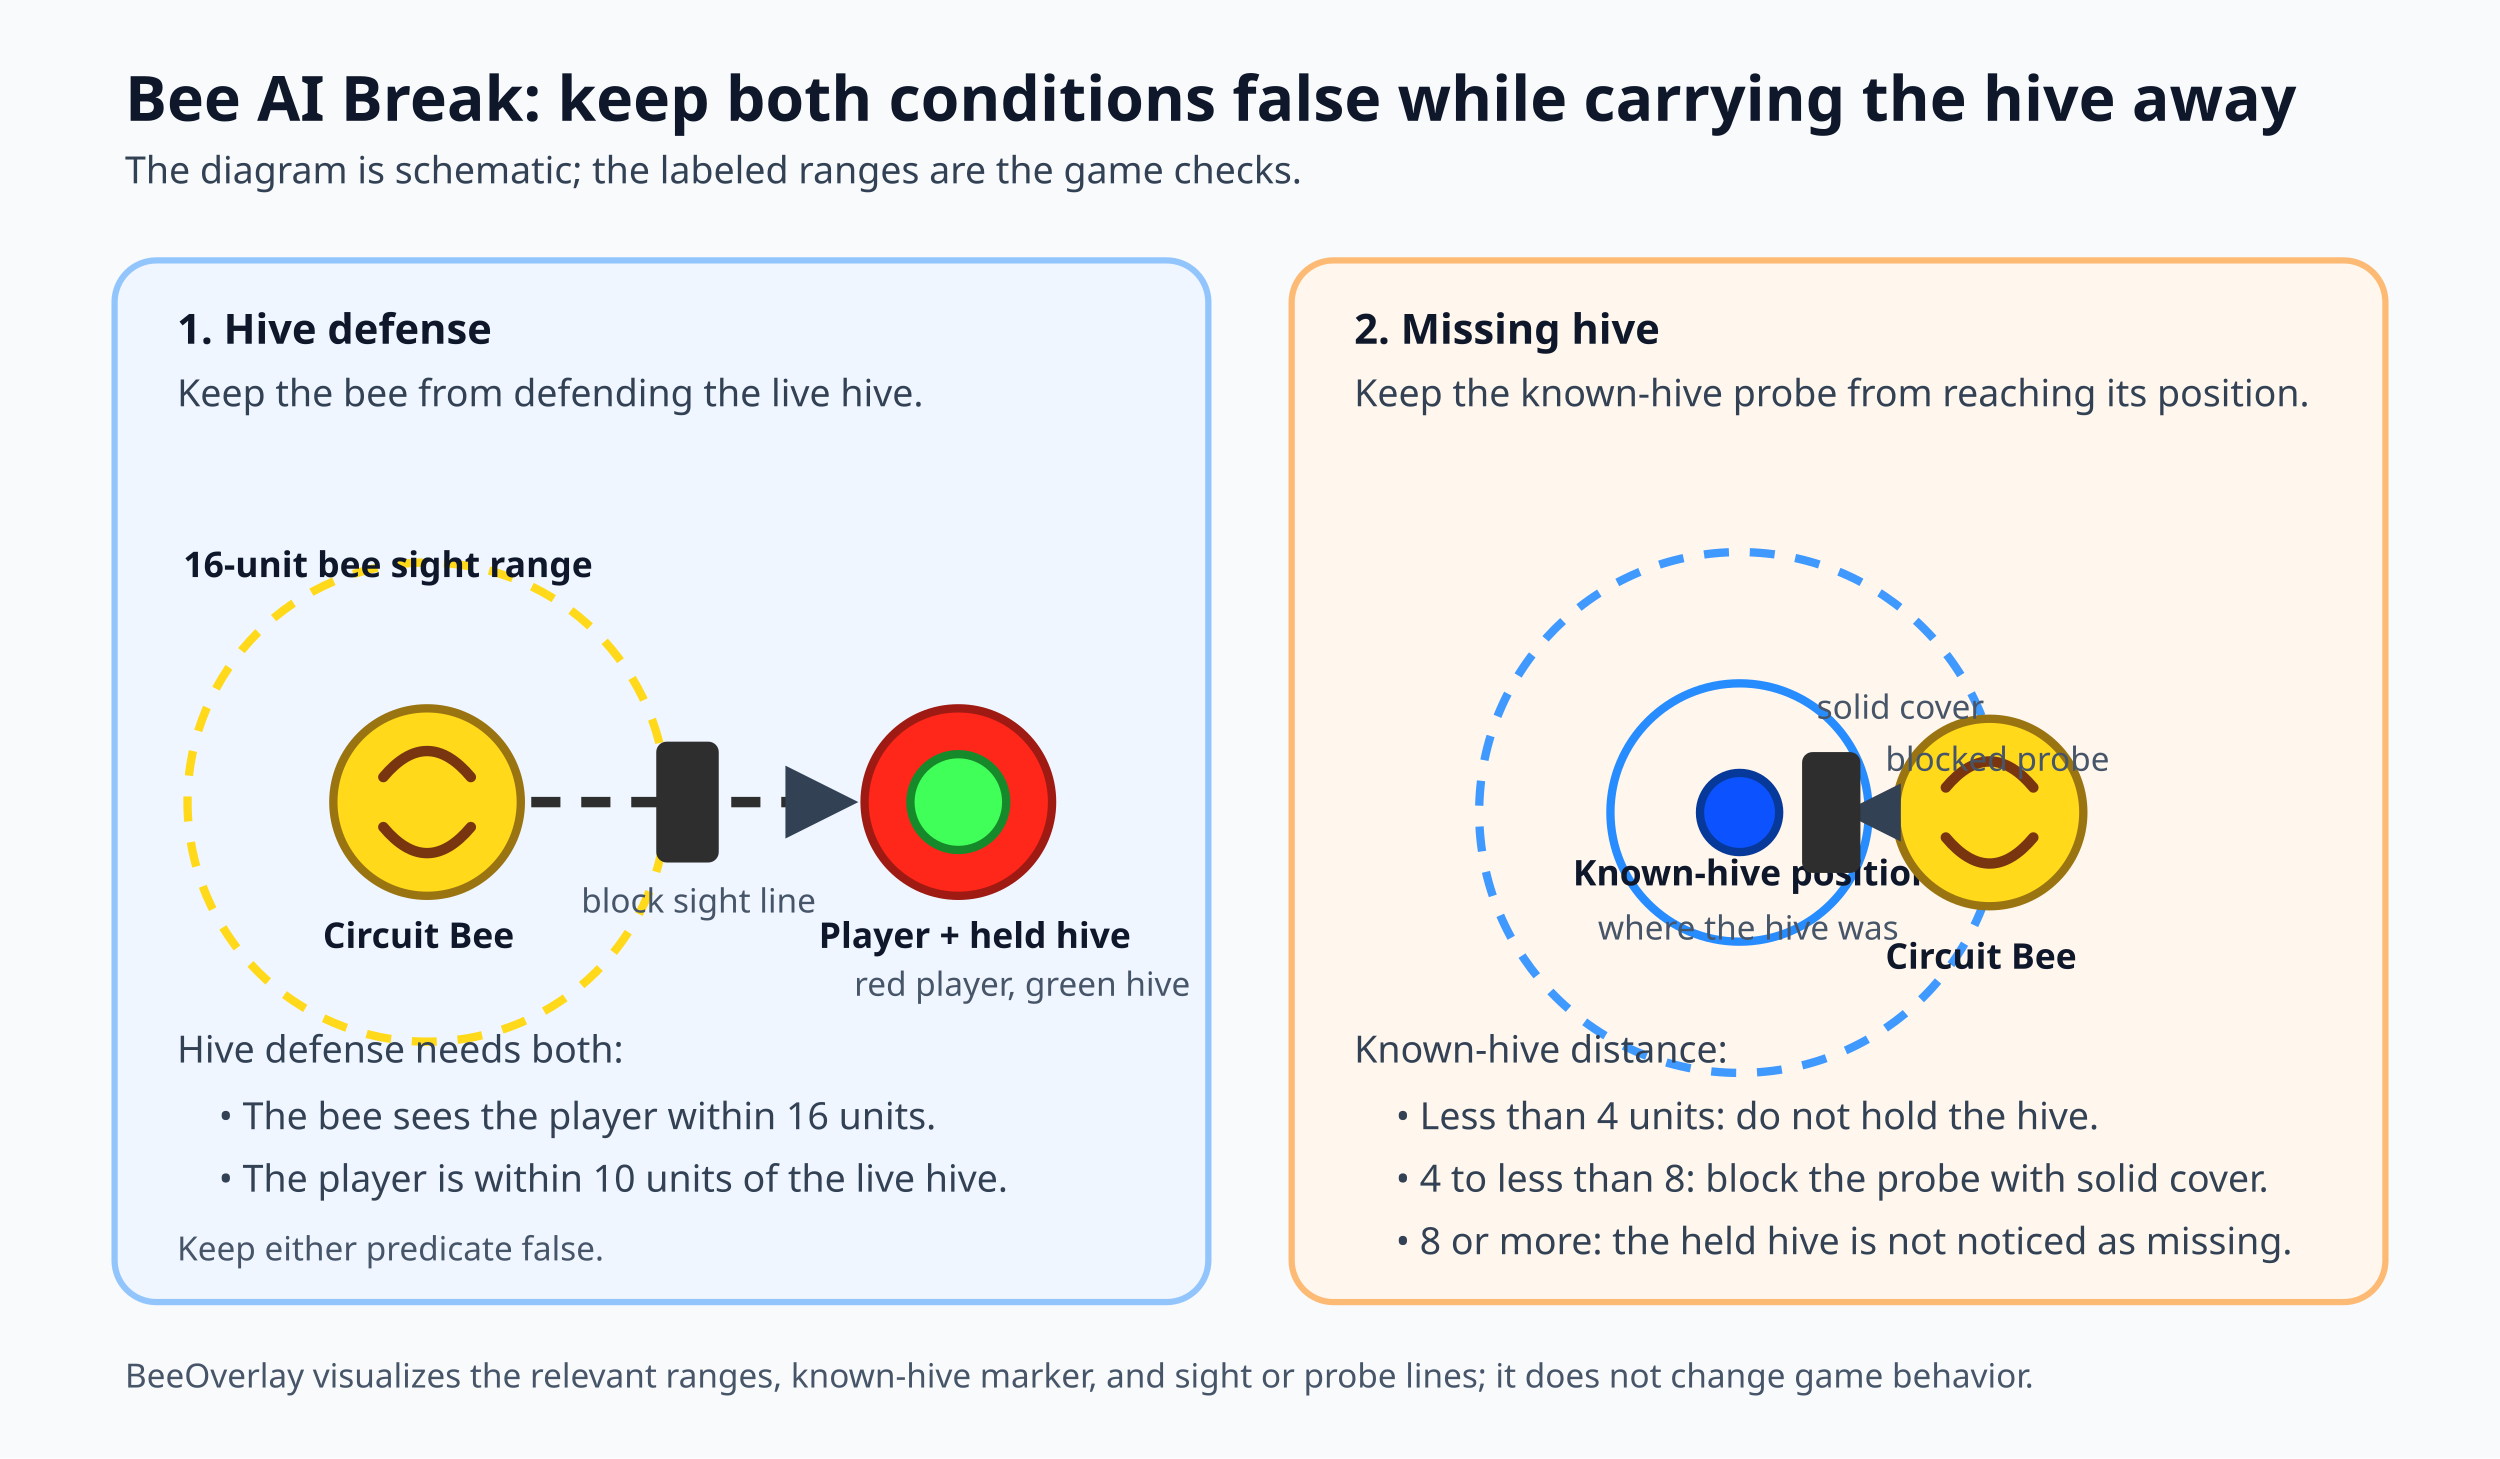
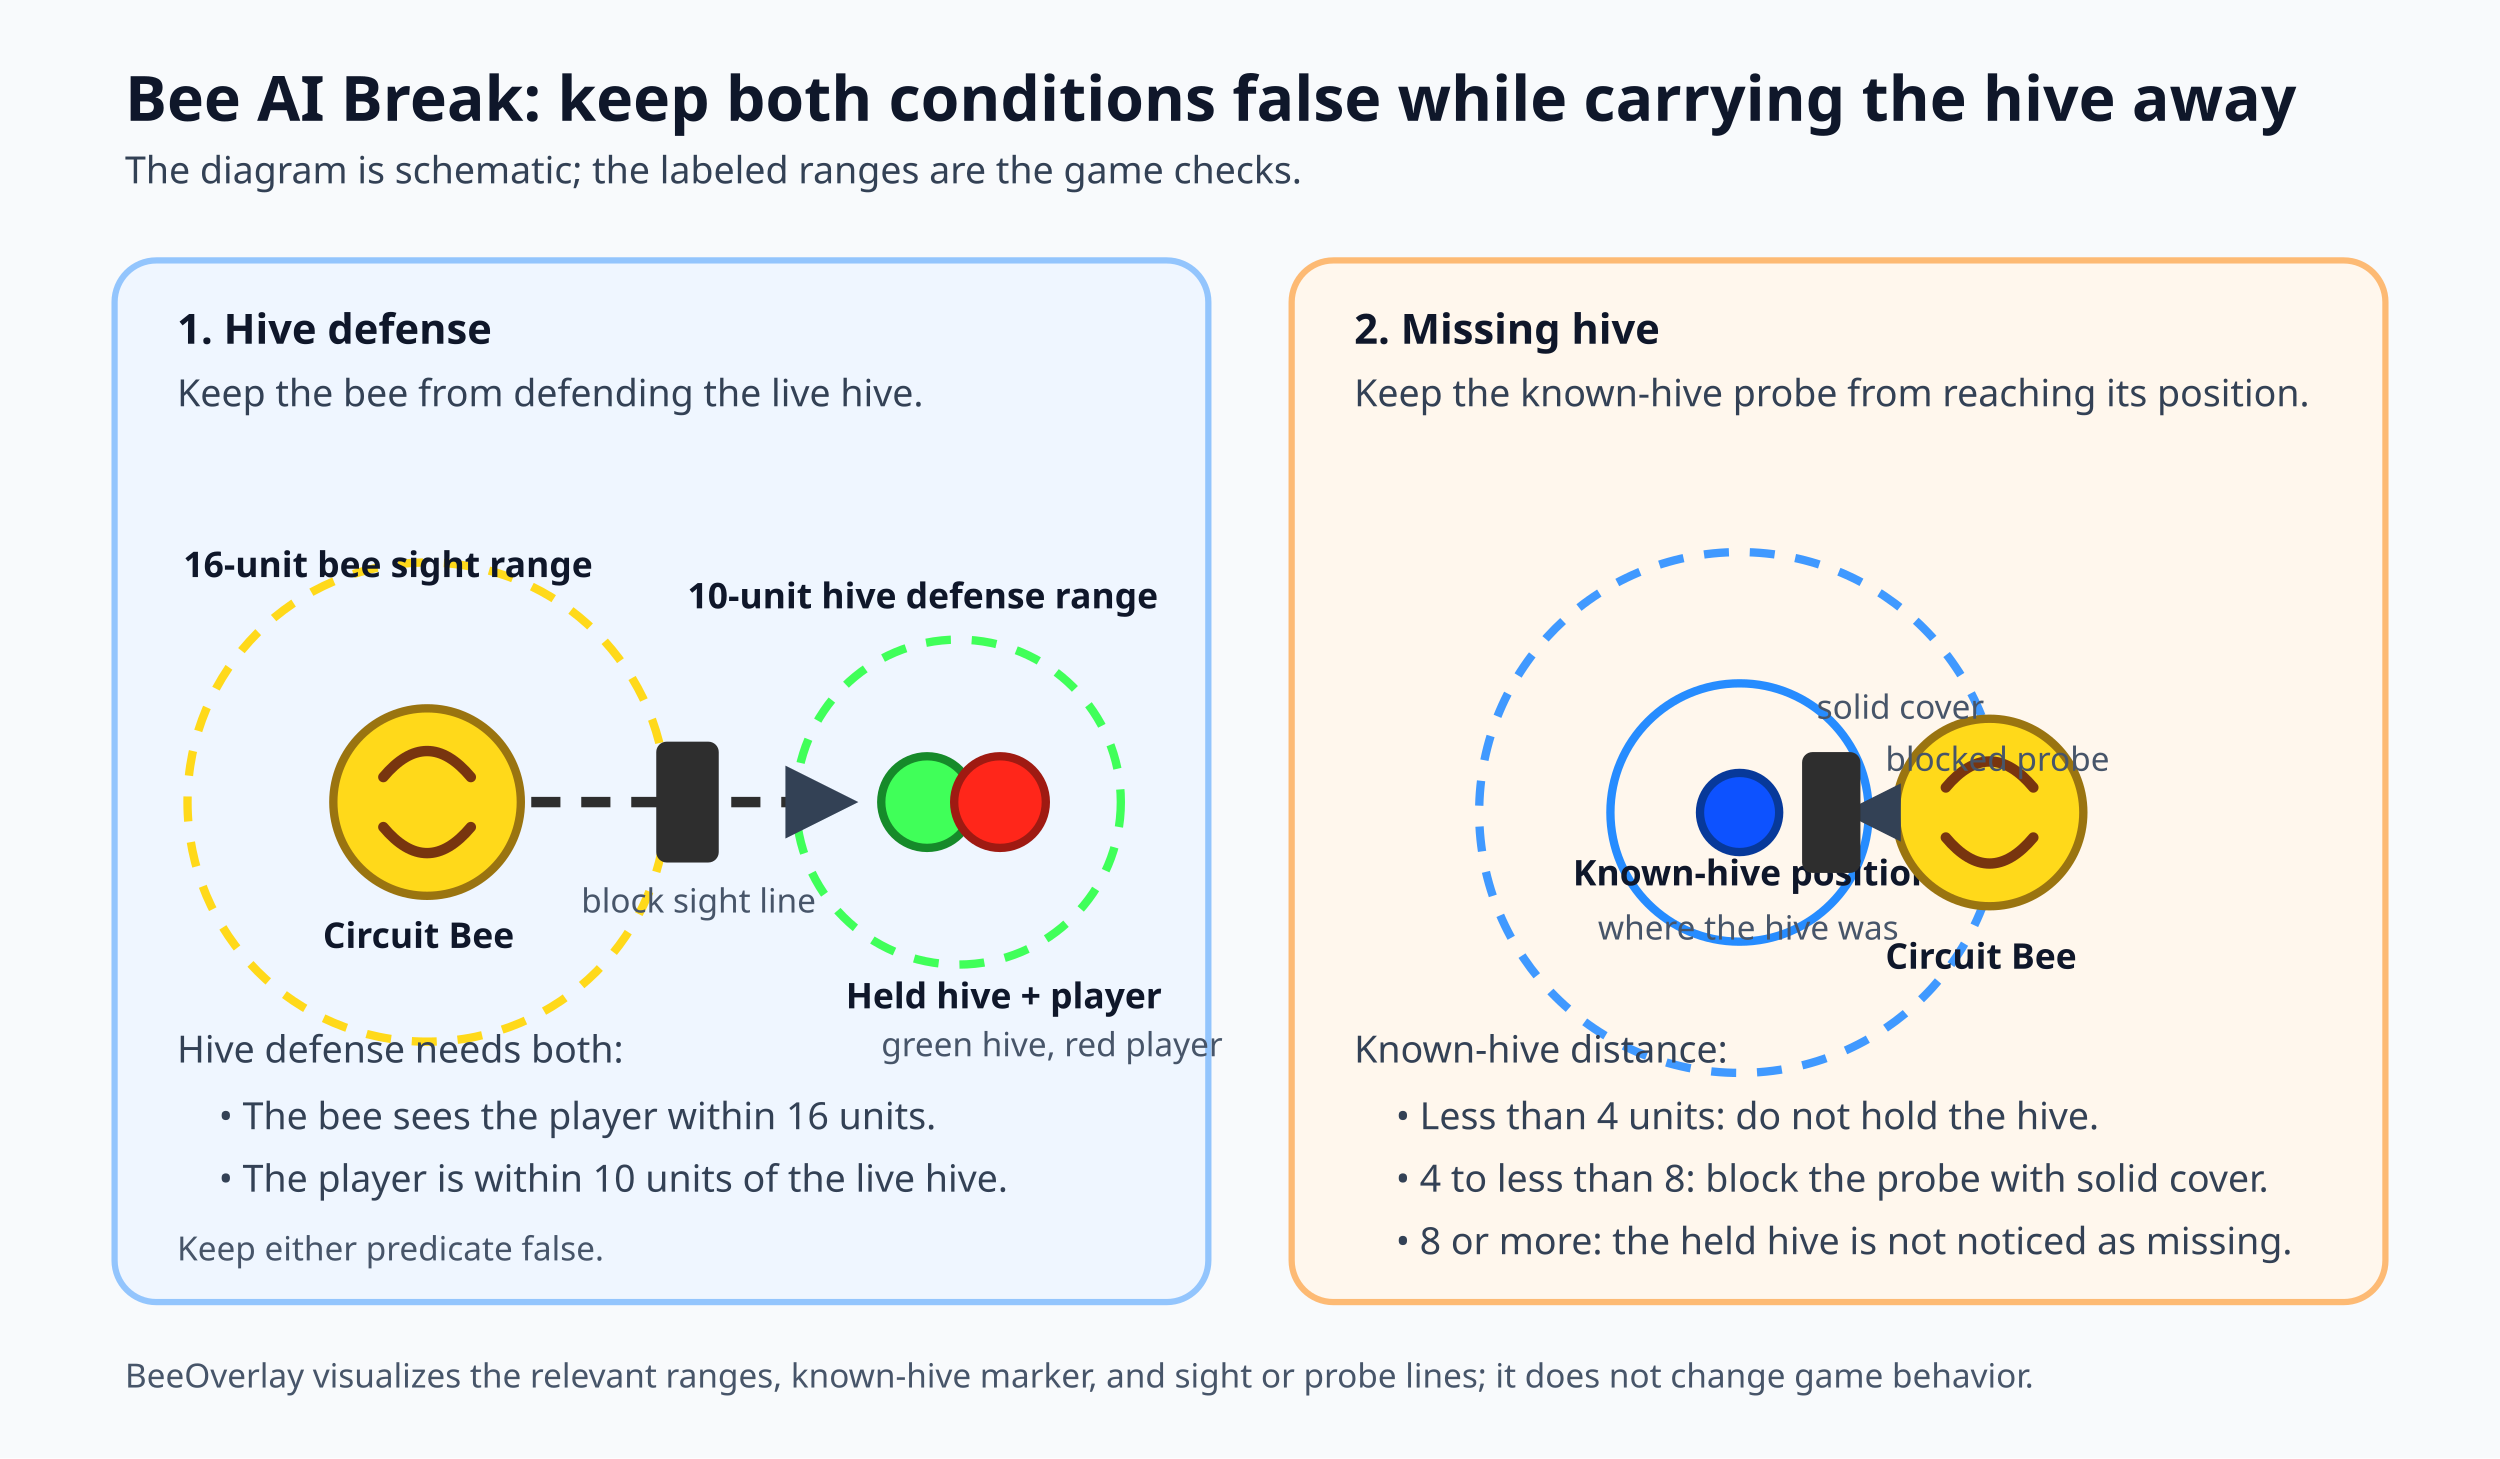
<svg xmlns="http://www.w3.org/2000/svg" width="1200" height="700" viewBox="0 0 1200 700" role="img" aria-labelledby="title desc">
  <defs>
    <marker id="arrow" viewBox="0 0 10 10" refX="8" refY="5" markerWidth="7" markerHeight="7" orient="auto-start-reverse">
      <path d="M 0 0 L 10 5 L 0 10 z" fill="#334155" />
    </marker>
    <style>
      .heading { font: 700 30px sans-serif; fill: #0f172a; }
      .subheading { font: 700 20px sans-serif; fill: #0f172a; }
      .body { font: 18px sans-serif; fill: #334155; }
      .small { font: 16px sans-serif; fill: #475569; }
      .label { font: 700 17px sans-serif; fill: #0f172a; }
    </style>
  </defs>
  <rect width="1200" height="700" fill="#f8fafc" />
  <text x="60" y="58" class="heading">Bee AI Break: keep both conditions false while carrying the hive away</text>
  <text x="60" y="88" class="body">The diagram is schematic; the labeled ranges are the game checks.</text>
  <rect x="55" y="125" width="525" height="500" rx="20" fill="#eff6ff" stroke="#93c5fd" stroke-width="3" />
  <text x="85" y="165" class="subheading">1. Hive defense</text>
  <text x="85" y="195" class="body">Keep the bee from defending the live hive.</text>
  <circle cx="205" cy="385" r="115" fill="none" stroke="#FFD91A" stroke-width="4" stroke-dasharray="12 10" />
  <text x="88" y="277" class="label">16-unit bee sight range</text>
  <circle cx="205" cy="385" r="45" fill="#FFD91A" stroke="#9A7410" stroke-width="4" />
  <path d="M 184 373 q 21 -25 42 0 M 184 397 q 21 25 42 0" fill="none" stroke="#78350f" stroke-width="5" stroke-linecap="round" />
  <text x="155" y="455" class="label">Circuit Bee</text>
-   <circle cx="460" cy="385" r="45" fill="#FF261A" stroke="#9F1A12" stroke-width="4" />
-   <circle cx="460" cy="385" r="23" fill="#40FF59" stroke="#168A2A" stroke-width="4" />
-   <text x="393" y="455" class="label">Player + held hive</text>
-   <text x="410" y="478" class="small">red player, green hive</text>
+   <circle cx="460" cy="385" r="78" fill="none" stroke="#40FF59" stroke-width="4" stroke-dasharray="12 10" />
+   <text x="330" y="292" class="label">10-unit hive defense range</text>
+   <circle cx="445" cy="385" r="22" fill="#40FF59" stroke="#168A2A" stroke-width="4" />
+   <circle cx="480" cy="385" r="22" fill="#FF261A" stroke="#9F1A12" stroke-width="4" />
+   <text x="406" y="484" class="label">Held hive + player</text>
+   <text x="423" y="507" class="small">green hive, red player</text>
  <path d="M 255 385 H 405" fill="none" stroke="#2E2E2E" stroke-width="5" stroke-dasharray="14 10" marker-end="url(#arrow)" />
  <rect x="315" y="356" width="30" height="58" rx="5" fill="#2E2E2E" />
  <text x="279" y="438" class="small">block sight line</text>
  <text x="85" y="510" class="body">Hive defense needs both:</text>
  <text x="105" y="542" class="body">• The bee sees the player within 16 units.</text>
  <text x="105" y="572" class="body">• The player is within 10 units of the live hive.</text>
  <text x="85" y="605" class="small">Keep either predicate false.</text>
  <rect x="620" y="125" width="525" height="500" rx="20" fill="#fff7ed" stroke="#fdba74" stroke-width="3" />
  <text x="650" y="165" class="subheading">2. Missing hive</text>
  <text x="650" y="195" class="body">Keep the known-hive probe from reaching its position.</text>
  <circle cx="835" cy="390" r="62" fill="none" stroke="#268CFF" stroke-width="4" />
  <circle cx="835" cy="390" r="125" fill="none" stroke="#4099FF" stroke-width="4" stroke-dasharray="12 10" />
  <circle cx="835" cy="390" r="19" fill="#0D52FF" stroke="#07399A" stroke-width="4" />
  <text x="755" y="425" class="label">Known-hive position</text>
  <text x="767" y="451" class="small">where the hive was</text>
  <circle cx="955" cy="390" r="45" fill="#FFD91A" stroke="#9A7410" stroke-width="4" />
  <path d="M 934 378 q 21 -25 42 0 M 934 402 q 21 25 42 0" fill="none" stroke="#78350f" stroke-width="5" stroke-linecap="round" />
  <text x="905" y="465" class="label">Circuit Bee</text>
  <path d="M 910 390 H 890" fill="none" stroke="#2E2E2E" stroke-width="4" stroke-dasharray="8 6" marker-end="url(#arrow)" />
  <rect x="865" y="361" width="28" height="58" rx="5" fill="#2E2E2E" />
  <text x="872" y="345" class="small">solid cover</text>
  <text x="905" y="370" class="small">blocked probe</text>
  <text x="650" y="510" class="body">Known-hive distance:</text>
  <text x="670" y="542" class="body">• Less than 4 units: do not hold the hive.</text>
  <text x="670" y="572" class="body">• 4 to less than 8: block the probe with solid cover.</text>
  <text x="670" y="602" class="body">• 8 or more: the held hive is not noticed as missing.</text>
  <text x="60" y="666" class="small">BeeOverlay visualizes the relevant ranges, known-hive marker, and sight or probe lines; it does not change game behavior.</text>
</svg>
